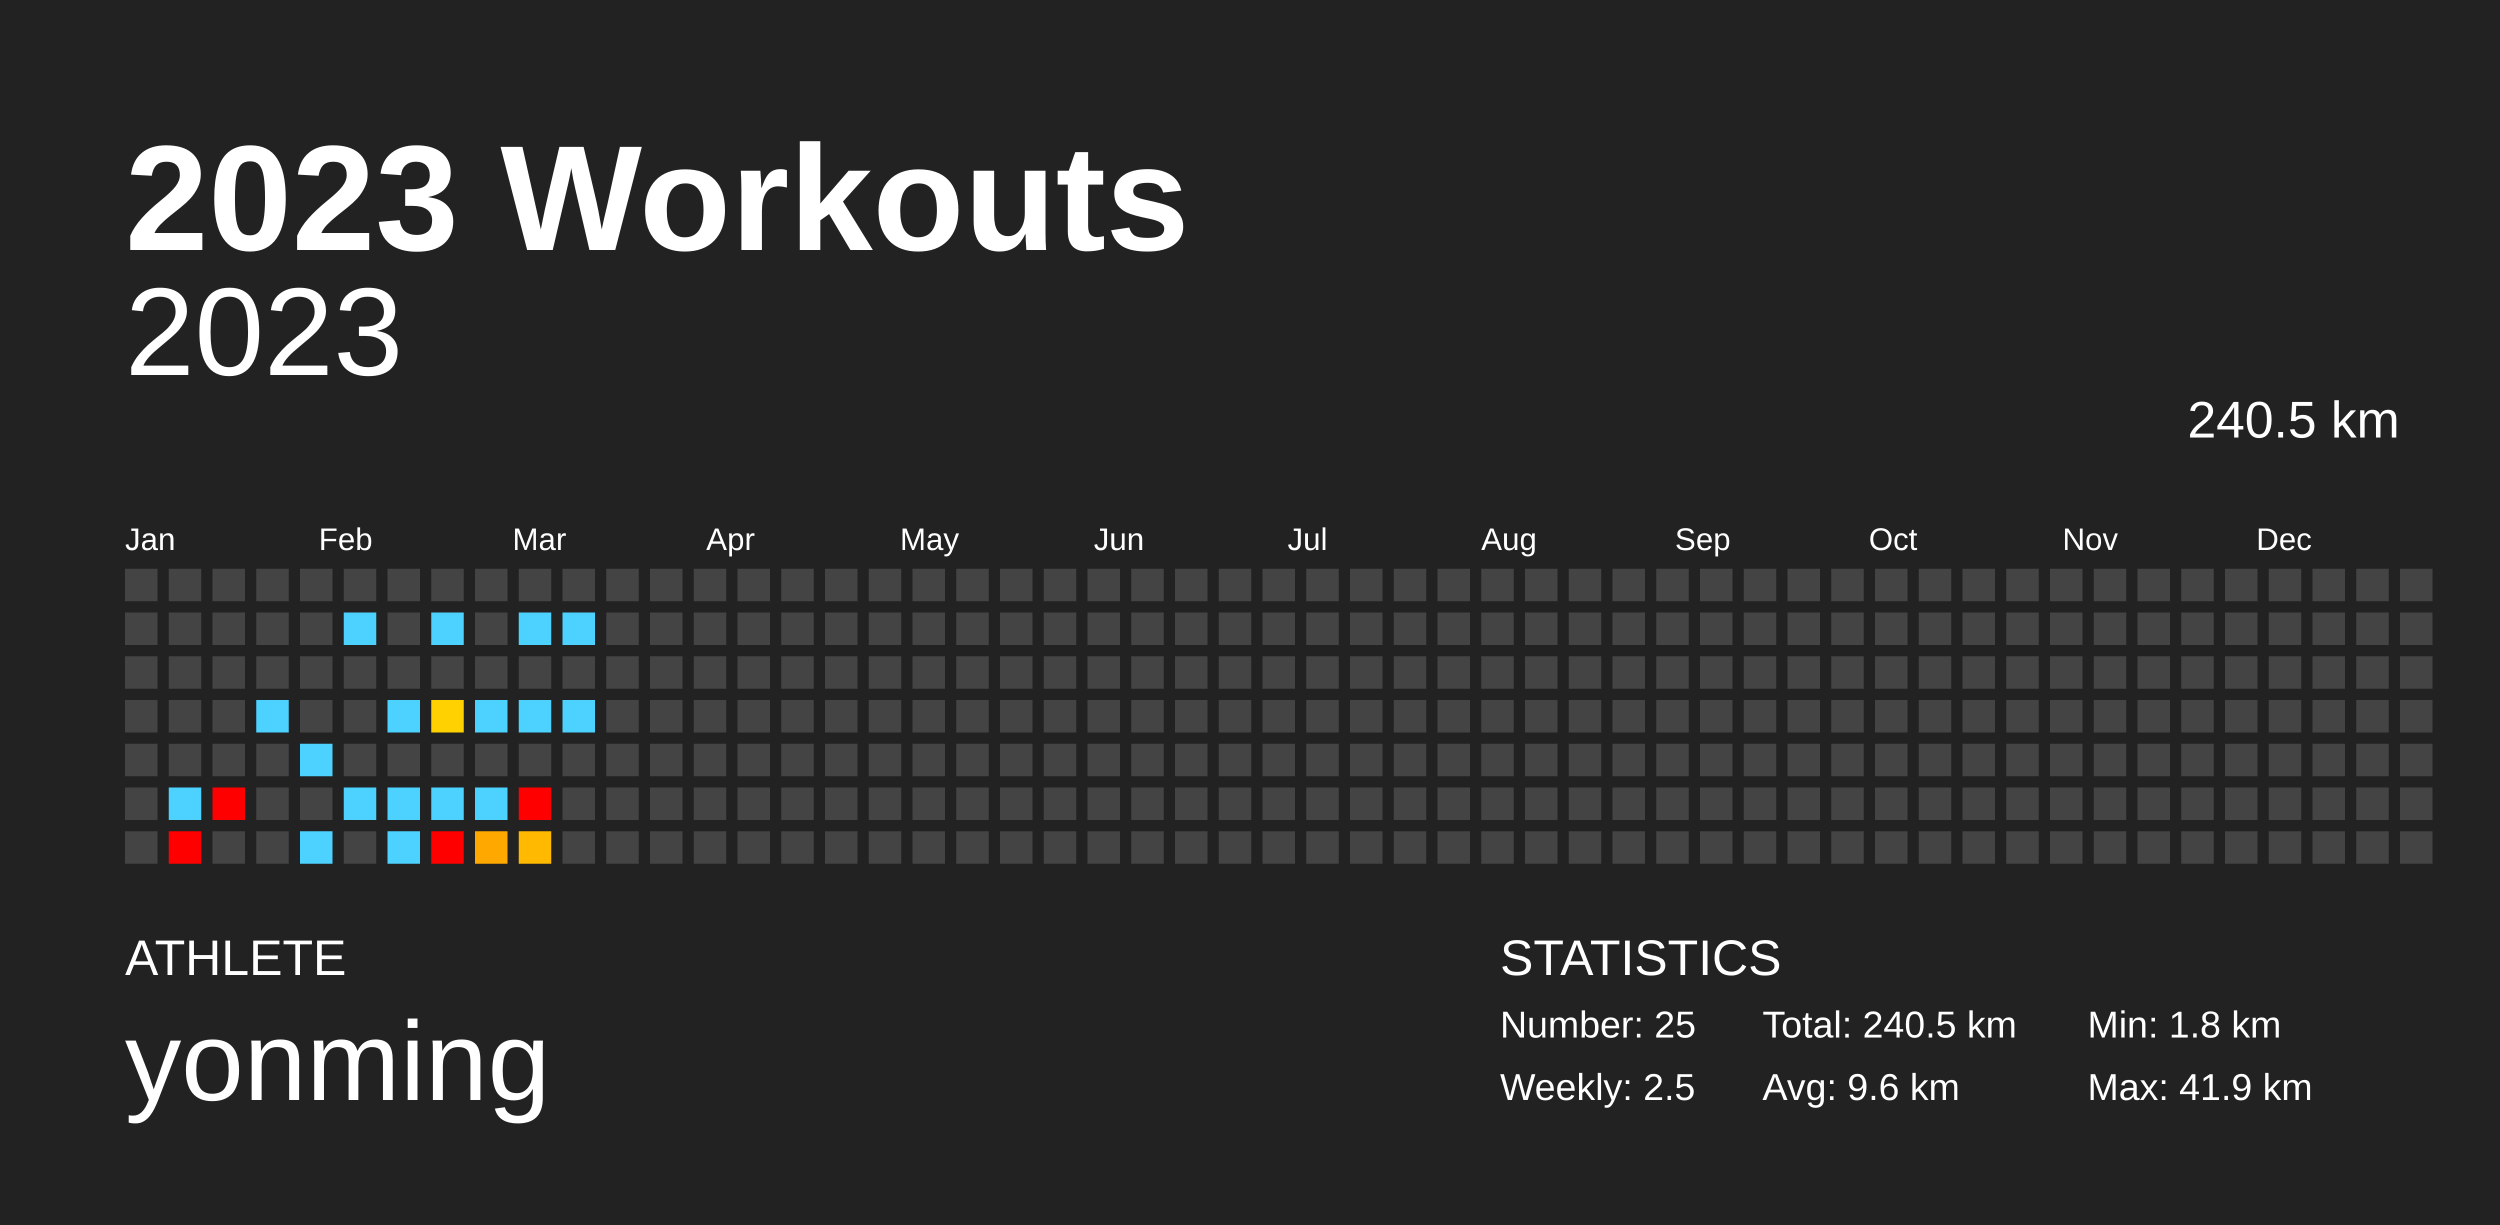
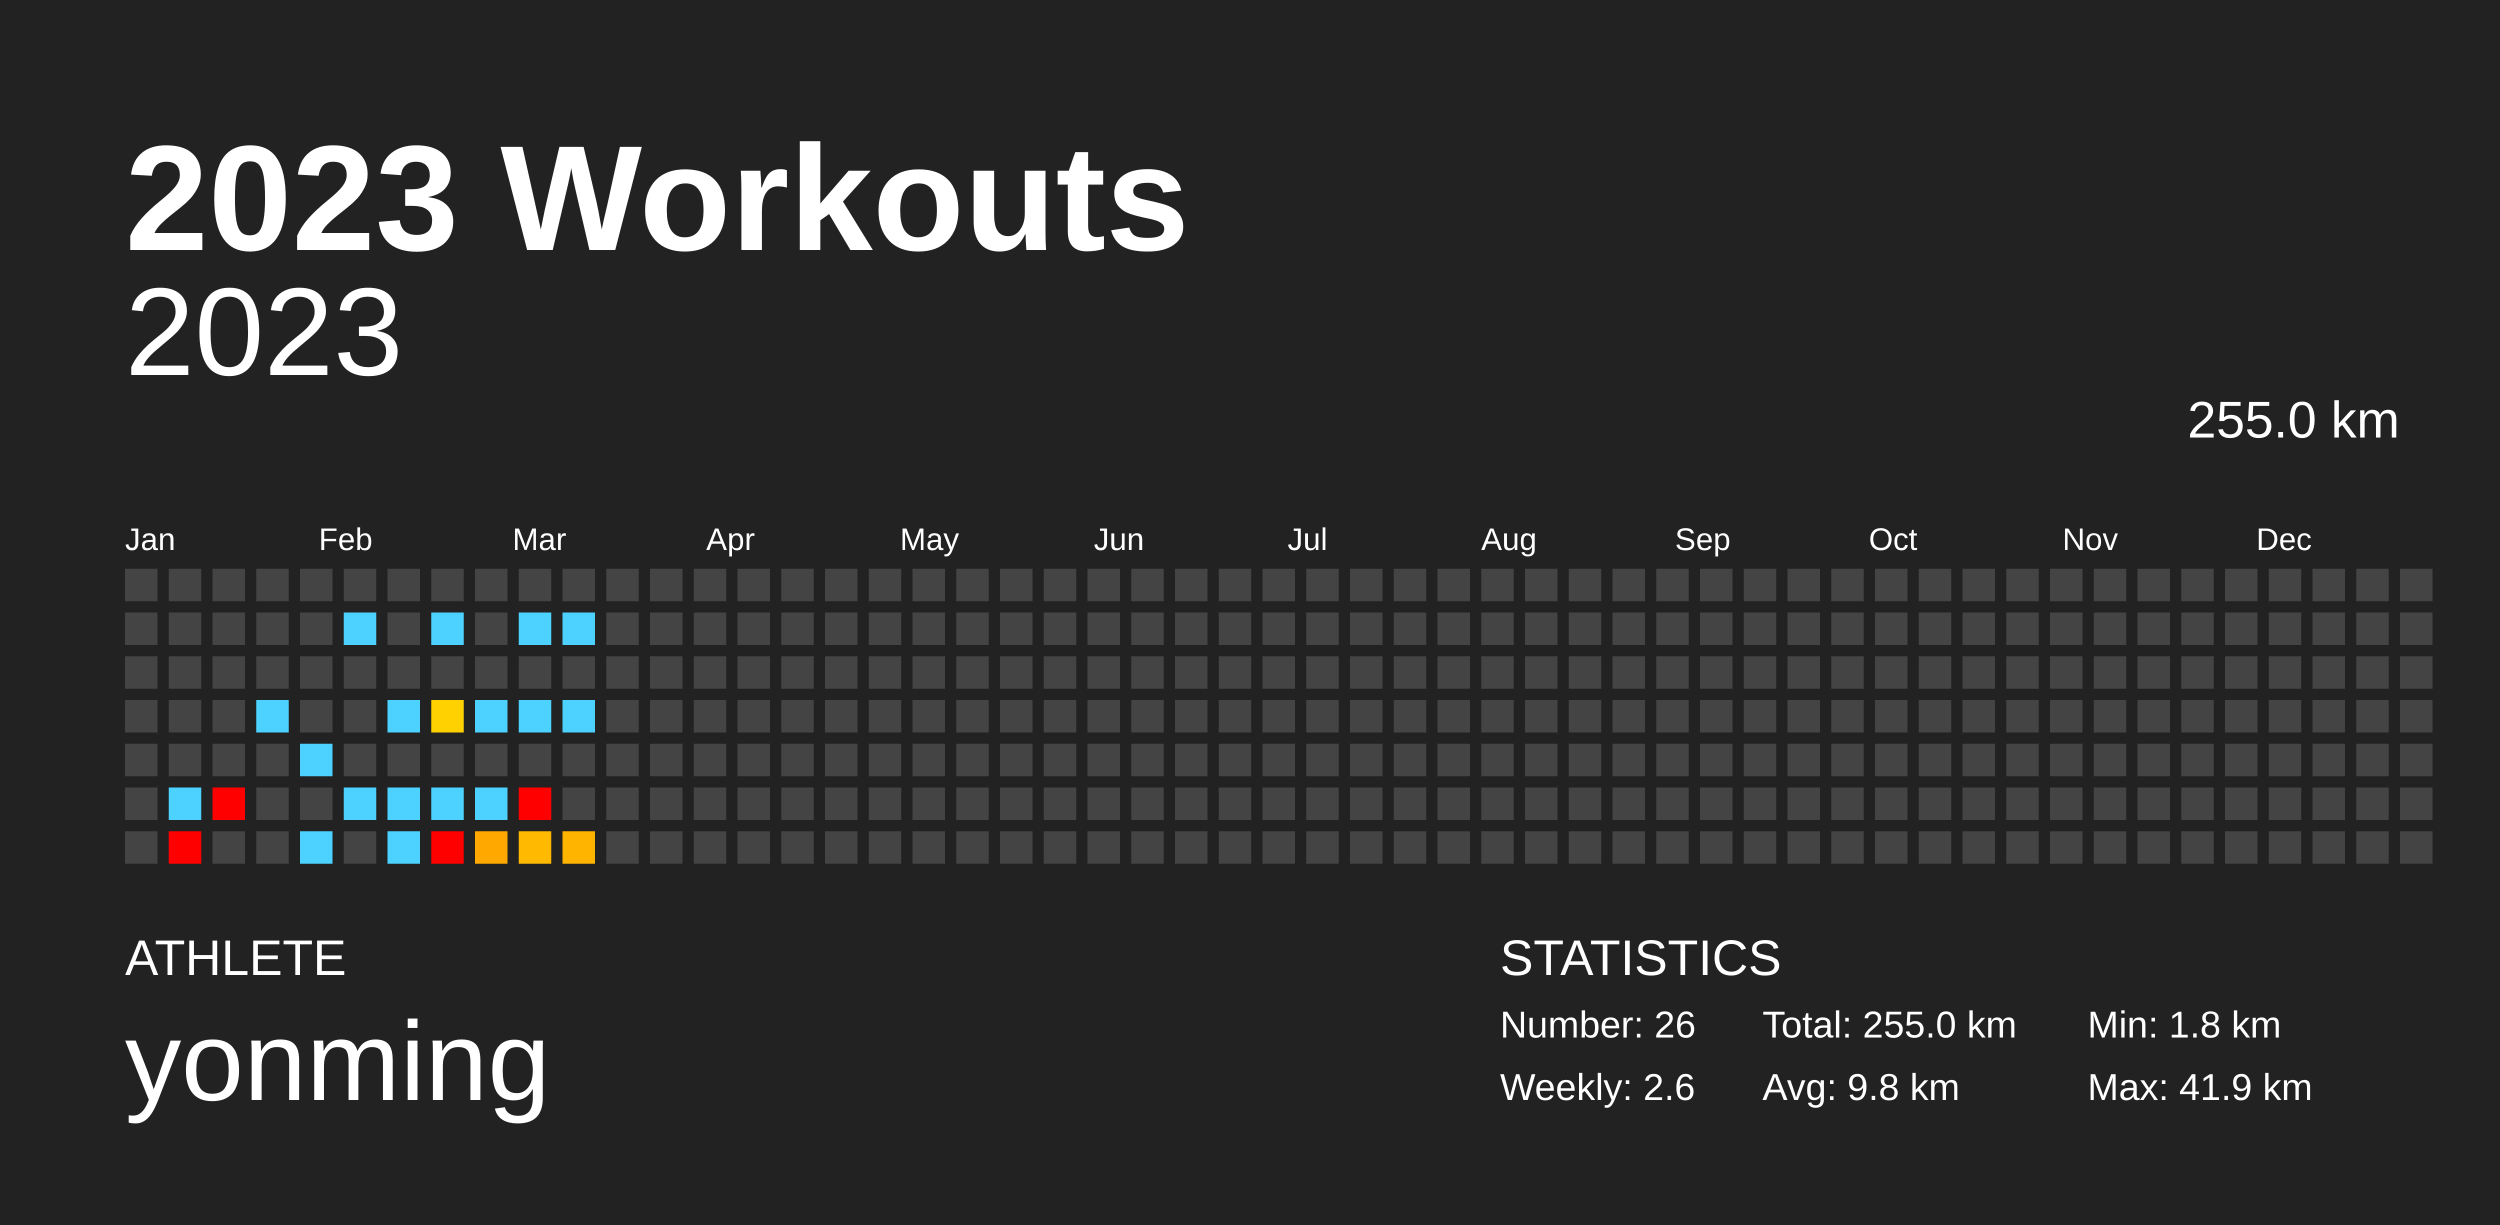
<svg xmlns="http://www.w3.org/2000/svg" baseProfile="full" height="98mm" version="1.1" viewBox="0,0,200,98" width="200mm">
  <defs />
  <rect fill="#222222" height="98" width="200" x="0" y="0" />
  <text fill="#FFFFFF" style="font-size:12px; font-family:Arial; font-weight:bold;" x="10" y="20">2023 Workouts</text>
  <text fill="#FFFFFF" style="font-size:4px; font-family:Arial" x="10" y="78">ATHLETE</text>
  <text fill="#FFFFFF" style="font-size:9px; font-family:Arial" x="10" y="88">yonming</text>
  <text fill="#FFFFFF" style="font-size:4px; font-family:Arial" x="120" y="78">STATISTICS</text>
-   <text fill="#FFFFFF" style="font-size:3px; font-family:Arial" x="120" y="83">Number: 25</text>
-   <text fill="#FFFFFF" style="font-size:3px; font-family:Arial" x="120" y="88">Weekly: 2.5</text>
-   <text fill="#FFFFFF" style="font-size:3px; font-family:Arial" x="141" y="83">Total: 240.5 km</text>
-   <text fill="#FFFFFF" style="font-size:3px; font-family:Arial" x="141" y="88">Avg: 9.6 km</text>
+   <text fill="#FFFFFF" style="font-size:3px; font-family:Arial" x="120" y="83">Number: 26</text>
+   <text fill="#FFFFFF" style="font-size:3px; font-family:Arial" x="120" y="88">Weekly: 2.6</text>
+   <text fill="#FFFFFF" style="font-size:3px; font-family:Arial" x="141" y="83">Total: 255.0 km</text>
+   <text fill="#FFFFFF" style="font-size:3px; font-family:Arial" x="141" y="88">Avg: 9.8 km</text>
  <text fill="#FFFFFF" style="font-size:3px; font-family:Arial" x="167" y="83">Min: 1.8 km</text>
  <text fill="#FFFFFF" style="font-size:3px; font-family:Arial" x="167" y="88">Max: 41.9 km</text>
  <text alignment-baseline="hanging" fill="#FFFFFF" style="font-size:10.0px; font-family:Arial;" x="10" y="30">2023</text>
-   <text alignment-baseline="hanging" fill="#FFFFFF" style="font-size:4.125px; font-family:Arial;" x="175" y="35">240.5 km</text>
+   <text alignment-baseline="hanging" fill="#FFFFFF" style="font-size:4.125px; font-family:Arial;" x="175" y="35">255.0 km</text>
  <text fill="#FFFFFF" style="font-size:2.5px; font-family:Arial" x="10.0" y="44">Jan</text>
  <text fill="#FFFFFF" style="font-size:2.5px; font-family:Arial" x="25.5" y="44">Feb</text>
  <text fill="#FFFFFF" style="font-size:2.5px; font-family:Arial" x="41.0" y="44">Mar</text>
  <text fill="#FFFFFF" style="font-size:2.5px; font-family:Arial" x="56.5" y="44">Apr</text>
  <text fill="#FFFFFF" style="font-size:2.5px; font-family:Arial" x="72.0" y="44">May</text>
  <text fill="#FFFFFF" style="font-size:2.5px; font-family:Arial" x="87.5" y="44">Jun</text>
  <text fill="#FFFFFF" style="font-size:2.5px; font-family:Arial" x="103.0" y="44">Jul</text>
  <text fill="#FFFFFF" style="font-size:2.5px; font-family:Arial" x="118.5" y="44">Aug</text>
  <text fill="#FFFFFF" style="font-size:2.5px; font-family:Arial" x="134.0" y="44">Sep</text>
  <text fill="#FFFFFF" style="font-size:2.5px; font-family:Arial" x="149.5" y="44">Oct</text>
  <text fill="#FFFFFF" style="font-size:2.5px; font-family:Arial" x="165.0" y="44">Nov</text>
  <text fill="#FFFFFF" style="font-size:2.5px; font-family:Arial" x="180.5" y="44">Dec</text>
  <rect fill="#444444" height="2.6" width="2.6" x="10.0" y="45.5" />
  <rect fill="#444444" height="2.6" width="2.6" x="10.0" y="49.0" />
  <rect fill="#444444" height="2.6" width="2.6" x="10.0" y="52.5" />
  <rect fill="#444444" height="2.6" width="2.6" x="10.0" y="56.0" />
  <rect fill="#444444" height="2.6" width="2.6" x="10.0" y="59.5" />
  <rect fill="#444444" height="2.6" width="2.6" x="10.0" y="63.0" />
  <rect fill="#444444" height="2.6" width="2.6" x="10.0" y="66.5" />
  <rect fill="#444444" height="2.6" width="2.6" x="13.5" y="45.5" />
  <rect fill="#444444" height="2.6" width="2.6" x="13.5" y="49.0" />
  <rect fill="#444444" height="2.6" width="2.6" x="13.5" y="52.5" />
  <rect fill="#444444" height="2.6" width="2.6" x="13.5" y="56.0" />
  <rect fill="#444444" height="2.6" width="2.6" x="13.5" y="59.5" />
  <rect fill="#4dd2ff" height="2.6" width="2.6" x="13.5" y="63.0" />
  <rect fill="red" height="2.6" width="2.6" x="13.5" y="66.5" />
  <rect fill="#444444" height="2.6" width="2.6" x="17.0" y="45.5" />
  <rect fill="#444444" height="2.6" width="2.6" x="17.0" y="49.0" />
  <rect fill="#444444" height="2.6" width="2.6" x="17.0" y="52.5" />
  <rect fill="#444444" height="2.6" width="2.6" x="17.0" y="56.0" />
  <rect fill="#444444" height="2.6" width="2.6" x="17.0" y="59.5" />
  <rect fill="red" height="2.6" width="2.6" x="17.0" y="63.0" />
  <rect fill="#444444" height="2.6" width="2.6" x="17.0" y="66.5" />
  <rect fill="#444444" height="2.6" width="2.6" x="20.5" y="45.5" />
  <rect fill="#444444" height="2.6" width="2.6" x="20.5" y="49.0" />
  <rect fill="#444444" height="2.6" width="2.6" x="20.5" y="52.5" />
  <rect fill="#4dd2ff" height="2.6" width="2.6" x="20.5" y="56.0" />
  <rect fill="#444444" height="2.6" width="2.6" x="20.5" y="59.5" />
  <rect fill="#444444" height="2.6" width="2.6" x="20.5" y="63.0" />
  <rect fill="#444444" height="2.6" width="2.6" x="20.5" y="66.5" />
  <rect fill="#444444" height="2.6" width="2.6" x="24.0" y="45.5" />
  <rect fill="#444444" height="2.6" width="2.6" x="24.0" y="49.0" />
  <rect fill="#444444" height="2.6" width="2.6" x="24.0" y="52.5" />
  <rect fill="#444444" height="2.6" width="2.6" x="24.0" y="56.0" />
  <rect fill="#4dd2ff" height="2.6" width="2.6" x="24.0" y="59.5" />
  <rect fill="#444444" height="2.6" width="2.6" x="24.0" y="63.0" />
  <rect fill="#4dd2ff" height="2.6" width="2.6" x="24.0" y="66.5" />
  <rect fill="#444444" height="2.6" width="2.6" x="27.5" y="45.5" />
  <rect fill="#4dd2ff" height="2.6" width="2.6" x="27.5" y="49.0" />
  <rect fill="#444444" height="2.6" width="2.6" x="27.5" y="52.5" />
  <rect fill="#444444" height="2.6" width="2.6" x="27.5" y="56.0" />
  <rect fill="#444444" height="2.6" width="2.6" x="27.5" y="59.5" />
  <rect fill="#4dd2ff" height="2.6" width="2.6" x="27.5" y="63.0" />
  <rect fill="#444444" height="2.6" width="2.6" x="27.5" y="66.5" />
  <rect fill="#444444" height="2.6" width="2.6" x="31.0" y="45.5" />
  <rect fill="#444444" height="2.6" width="2.6" x="31.0" y="49.0" />
  <rect fill="#444444" height="2.6" width="2.6" x="31.0" y="52.5" />
  <rect fill="#4dd2ff" height="2.6" width="2.6" x="31.0" y="56.0" />
  <rect fill="#444444" height="2.6" width="2.6" x="31.0" y="59.5" />
  <rect fill="#4dd2ff" height="2.6" width="2.6" x="31.0" y="63.0" />
  <rect fill="#4dd2ff" height="2.6" width="2.6" x="31.0" y="66.5" />
  <rect fill="#444444" height="2.6" width="2.6" x="34.5" y="45.5" />
  <rect fill="#4dd2ff" height="2.6" width="2.6" x="34.5" y="49.0" />
  <rect fill="#444444" height="2.6" width="2.6" x="34.5" y="52.5" />
  <rect fill="#ffd100" height="2.6" width="2.6" x="34.5" y="56.0" />
  <rect fill="#444444" height="2.6" width="2.6" x="34.5" y="59.5" />
  <rect fill="#4dd2ff" height="2.6" width="2.6" x="34.5" y="63.0" />
  <rect fill="red" height="2.6" width="2.6" x="34.5" y="66.5" />
  <rect fill="#444444" height="2.6" width="2.6" x="38.0" y="45.5" />
  <rect fill="#444444" height="2.6" width="2.6" x="38.0" y="49.0" />
  <rect fill="#444444" height="2.6" width="2.6" x="38.0" y="52.5" />
  <rect fill="#4dd2ff" height="2.6" width="2.6" x="38.0" y="56.0" />
  <rect fill="#444444" height="2.6" width="2.6" x="38.0" y="59.5" />
  <rect fill="#4dd2ff" height="2.6" width="2.6" x="38.0" y="63.0" />
  <rect fill="#ffa900" height="2.6" width="2.6" x="38.0" y="66.5" />
  <rect fill="#444444" height="2.6" width="2.6" x="41.5" y="45.5" />
  <rect fill="#4dd2ff" height="2.6" width="2.6" x="41.5" y="49.0" />
  <rect fill="#444444" height="2.6" width="2.6" x="41.5" y="52.5" />
  <rect fill="#4dd2ff" height="2.6" width="2.6" x="41.5" y="56.0" />
  <rect fill="#444444" height="2.6" width="2.6" x="41.5" y="59.5" />
  <rect fill="red" height="2.6" width="2.6" x="41.5" y="63.0" />
  <rect fill="#ffb900" height="2.6" width="2.6" x="41.5" y="66.5" />
  <rect fill="#444444" height="2.6" width="2.6" x="45.0" y="45.5" />
  <rect fill="#4dd2ff" height="2.6" width="2.6" x="45.0" y="49.0" />
  <rect fill="#444444" height="2.6" width="2.6" x="45.0" y="52.5" />
  <rect fill="#4dd2ff" height="2.6" width="2.6" x="45.0" y="56.0" />
  <rect fill="#444444" height="2.6" width="2.6" x="45.0" y="59.5" />
  <rect fill="#444444" height="2.6" width="2.6" x="45.0" y="63.0" />
-   <rect fill="#444444" height="2.6" width="2.6" x="45.0" y="66.5" />
+   <rect fill="#ffb400" height="2.6" width="2.6" x="45.0" y="66.5" />
  <rect fill="#444444" height="2.6" width="2.6" x="48.5" y="45.5" />
  <rect fill="#444444" height="2.6" width="2.6" x="48.5" y="49.0" />
  <rect fill="#444444" height="2.6" width="2.6" x="48.5" y="52.5" />
  <rect fill="#444444" height="2.6" width="2.6" x="48.5" y="56.0" />
  <rect fill="#444444" height="2.6" width="2.6" x="48.5" y="59.5" />
  <rect fill="#444444" height="2.6" width="2.6" x="48.5" y="63.0" />
  <rect fill="#444444" height="2.6" width="2.6" x="48.5" y="66.5" />
  <rect fill="#444444" height="2.6" width="2.6" x="52.0" y="45.5" />
  <rect fill="#444444" height="2.6" width="2.6" x="52.0" y="49.0" />
  <rect fill="#444444" height="2.6" width="2.6" x="52.0" y="52.5" />
  <rect fill="#444444" height="2.6" width="2.6" x="52.0" y="56.0" />
  <rect fill="#444444" height="2.6" width="2.6" x="52.0" y="59.5" />
  <rect fill="#444444" height="2.6" width="2.6" x="52.0" y="63.0" />
  <rect fill="#444444" height="2.6" width="2.6" x="52.0" y="66.5" />
  <rect fill="#444444" height="2.6" width="2.6" x="55.5" y="45.5" />
  <rect fill="#444444" height="2.6" width="2.6" x="55.5" y="49.0" />
  <rect fill="#444444" height="2.6" width="2.6" x="55.5" y="52.5" />
  <rect fill="#444444" height="2.6" width="2.6" x="55.5" y="56.0" />
  <rect fill="#444444" height="2.6" width="2.6" x="55.5" y="59.5" />
  <rect fill="#444444" height="2.6" width="2.6" x="55.5" y="63.0" />
  <rect fill="#444444" height="2.6" width="2.6" x="55.5" y="66.5" />
  <rect fill="#444444" height="2.6" width="2.6" x="59.0" y="45.5" />
  <rect fill="#444444" height="2.6" width="2.6" x="59.0" y="49.0" />
  <rect fill="#444444" height="2.6" width="2.6" x="59.0" y="52.5" />
  <rect fill="#444444" height="2.6" width="2.6" x="59.0" y="56.0" />
  <rect fill="#444444" height="2.6" width="2.6" x="59.0" y="59.5" />
  <rect fill="#444444" height="2.6" width="2.6" x="59.0" y="63.0" />
  <rect fill="#444444" height="2.6" width="2.6" x="59.0" y="66.5" />
  <rect fill="#444444" height="2.6" width="2.6" x="62.5" y="45.5" />
  <rect fill="#444444" height="2.6" width="2.6" x="62.5" y="49.0" />
  <rect fill="#444444" height="2.6" width="2.6" x="62.5" y="52.5" />
  <rect fill="#444444" height="2.6" width="2.6" x="62.5" y="56.0" />
  <rect fill="#444444" height="2.6" width="2.6" x="62.5" y="59.5" />
  <rect fill="#444444" height="2.6" width="2.6" x="62.5" y="63.0" />
  <rect fill="#444444" height="2.6" width="2.6" x="62.5" y="66.5" />
  <rect fill="#444444" height="2.6" width="2.6" x="66.0" y="45.5" />
  <rect fill="#444444" height="2.6" width="2.6" x="66.0" y="49.0" />
  <rect fill="#444444" height="2.6" width="2.6" x="66.0" y="52.5" />
  <rect fill="#444444" height="2.6" width="2.6" x="66.0" y="56.0" />
  <rect fill="#444444" height="2.6" width="2.6" x="66.0" y="59.5" />
  <rect fill="#444444" height="2.6" width="2.6" x="66.0" y="63.0" />
  <rect fill="#444444" height="2.6" width="2.6" x="66.0" y="66.5" />
  <rect fill="#444444" height="2.6" width="2.6" x="69.5" y="45.5" />
  <rect fill="#444444" height="2.6" width="2.6" x="69.5" y="49.0" />
  <rect fill="#444444" height="2.6" width="2.6" x="69.5" y="52.5" />
  <rect fill="#444444" height="2.6" width="2.6" x="69.5" y="56.0" />
  <rect fill="#444444" height="2.6" width="2.6" x="69.5" y="59.5" />
  <rect fill="#444444" height="2.6" width="2.6" x="69.5" y="63.0" />
  <rect fill="#444444" height="2.6" width="2.6" x="69.5" y="66.5" />
  <rect fill="#444444" height="2.6" width="2.6" x="73.0" y="45.5" />
  <rect fill="#444444" height="2.6" width="2.6" x="73.0" y="49.0" />
  <rect fill="#444444" height="2.6" width="2.6" x="73.0" y="52.5" />
  <rect fill="#444444" height="2.6" width="2.6" x="73.0" y="56.0" />
  <rect fill="#444444" height="2.6" width="2.6" x="73.0" y="59.5" />
  <rect fill="#444444" height="2.6" width="2.6" x="73.0" y="63.0" />
  <rect fill="#444444" height="2.6" width="2.6" x="73.0" y="66.5" />
  <rect fill="#444444" height="2.6" width="2.6" x="76.5" y="45.5" />
  <rect fill="#444444" height="2.6" width="2.6" x="76.5" y="49.0" />
  <rect fill="#444444" height="2.6" width="2.6" x="76.5" y="52.5" />
  <rect fill="#444444" height="2.6" width="2.6" x="76.5" y="56.0" />
  <rect fill="#444444" height="2.6" width="2.6" x="76.5" y="59.5" />
  <rect fill="#444444" height="2.6" width="2.6" x="76.5" y="63.0" />
  <rect fill="#444444" height="2.6" width="2.6" x="76.5" y="66.5" />
  <rect fill="#444444" height="2.6" width="2.6" x="80.0" y="45.5" />
  <rect fill="#444444" height="2.6" width="2.6" x="80.0" y="49.0" />
  <rect fill="#444444" height="2.6" width="2.6" x="80.0" y="52.5" />
  <rect fill="#444444" height="2.6" width="2.6" x="80.0" y="56.0" />
  <rect fill="#444444" height="2.6" width="2.6" x="80.0" y="59.5" />
  <rect fill="#444444" height="2.6" width="2.6" x="80.0" y="63.0" />
  <rect fill="#444444" height="2.6" width="2.6" x="80.0" y="66.5" />
  <rect fill="#444444" height="2.6" width="2.6" x="83.5" y="45.5" />
  <rect fill="#444444" height="2.6" width="2.6" x="83.5" y="49.0" />
  <rect fill="#444444" height="2.6" width="2.6" x="83.5" y="52.5" />
  <rect fill="#444444" height="2.6" width="2.6" x="83.5" y="56.0" />
  <rect fill="#444444" height="2.6" width="2.6" x="83.5" y="59.5" />
  <rect fill="#444444" height="2.6" width="2.6" x="83.5" y="63.0" />
  <rect fill="#444444" height="2.6" width="2.6" x="83.5" y="66.5" />
  <rect fill="#444444" height="2.6" width="2.6" x="87.0" y="45.5" />
  <rect fill="#444444" height="2.6" width="2.6" x="87.0" y="49.0" />
  <rect fill="#444444" height="2.6" width="2.6" x="87.0" y="52.5" />
  <rect fill="#444444" height="2.6" width="2.6" x="87.0" y="56.0" />
  <rect fill="#444444" height="2.6" width="2.6" x="87.0" y="59.5" />
  <rect fill="#444444" height="2.6" width="2.6" x="87.0" y="63.0" />
  <rect fill="#444444" height="2.6" width="2.6" x="87.0" y="66.5" />
  <rect fill="#444444" height="2.6" width="2.6" x="90.5" y="45.5" />
  <rect fill="#444444" height="2.6" width="2.6" x="90.5" y="49.0" />
  <rect fill="#444444" height="2.6" width="2.6" x="90.5" y="52.5" />
  <rect fill="#444444" height="2.6" width="2.6" x="90.5" y="56.0" />
  <rect fill="#444444" height="2.6" width="2.6" x="90.5" y="59.5" />
  <rect fill="#444444" height="2.6" width="2.6" x="90.5" y="63.0" />
  <rect fill="#444444" height="2.6" width="2.6" x="90.5" y="66.5" />
  <rect fill="#444444" height="2.6" width="2.6" x="94.0" y="45.5" />
  <rect fill="#444444" height="2.6" width="2.6" x="94.0" y="49.0" />
  <rect fill="#444444" height="2.6" width="2.6" x="94.0" y="52.5" />
  <rect fill="#444444" height="2.6" width="2.6" x="94.0" y="56.0" />
  <rect fill="#444444" height="2.6" width="2.6" x="94.0" y="59.5" />
  <rect fill="#444444" height="2.6" width="2.6" x="94.0" y="63.0" />
  <rect fill="#444444" height="2.6" width="2.6" x="94.0" y="66.5" />
  <rect fill="#444444" height="2.6" width="2.6" x="97.5" y="45.5" />
  <rect fill="#444444" height="2.6" width="2.6" x="97.5" y="49.0" />
  <rect fill="#444444" height="2.6" width="2.6" x="97.5" y="52.5" />
  <rect fill="#444444" height="2.6" width="2.6" x="97.5" y="56.0" />
  <rect fill="#444444" height="2.6" width="2.6" x="97.5" y="59.5" />
  <rect fill="#444444" height="2.6" width="2.6" x="97.5" y="63.0" />
  <rect fill="#444444" height="2.6" width="2.6" x="97.5" y="66.5" />
  <rect fill="#444444" height="2.6" width="2.6" x="101.0" y="45.5" />
  <rect fill="#444444" height="2.6" width="2.6" x="101.0" y="49.0" />
  <rect fill="#444444" height="2.6" width="2.6" x="101.0" y="52.5" />
  <rect fill="#444444" height="2.6" width="2.6" x="101.0" y="56.0" />
  <rect fill="#444444" height="2.6" width="2.6" x="101.0" y="59.5" />
  <rect fill="#444444" height="2.6" width="2.6" x="101.0" y="63.0" />
  <rect fill="#444444" height="2.6" width="2.6" x="101.0" y="66.5" />
  <rect fill="#444444" height="2.6" width="2.6" x="104.5" y="45.5" />
  <rect fill="#444444" height="2.6" width="2.6" x="104.5" y="49.0" />
  <rect fill="#444444" height="2.6" width="2.6" x="104.5" y="52.5" />
  <rect fill="#444444" height="2.6" width="2.6" x="104.5" y="56.0" />
  <rect fill="#444444" height="2.6" width="2.6" x="104.5" y="59.5" />
  <rect fill="#444444" height="2.6" width="2.6" x="104.5" y="63.0" />
  <rect fill="#444444" height="2.6" width="2.6" x="104.5" y="66.5" />
  <rect fill="#444444" height="2.6" width="2.6" x="108.0" y="45.5" />
  <rect fill="#444444" height="2.6" width="2.6" x="108.0" y="49.0" />
  <rect fill="#444444" height="2.6" width="2.6" x="108.0" y="52.5" />
  <rect fill="#444444" height="2.6" width="2.6" x="108.0" y="56.0" />
  <rect fill="#444444" height="2.6" width="2.6" x="108.0" y="59.5" />
  <rect fill="#444444" height="2.6" width="2.6" x="108.0" y="63.0" />
  <rect fill="#444444" height="2.6" width="2.6" x="108.0" y="66.5" />
  <rect fill="#444444" height="2.6" width="2.6" x="111.5" y="45.5" />
  <rect fill="#444444" height="2.6" width="2.6" x="111.5" y="49.0" />
  <rect fill="#444444" height="2.6" width="2.6" x="111.5" y="52.5" />
  <rect fill="#444444" height="2.6" width="2.6" x="111.5" y="56.0" />
  <rect fill="#444444" height="2.6" width="2.6" x="111.5" y="59.5" />
  <rect fill="#444444" height="2.6" width="2.6" x="111.5" y="63.0" />
  <rect fill="#444444" height="2.6" width="2.6" x="111.5" y="66.5" />
  <rect fill="#444444" height="2.6" width="2.6" x="115.0" y="45.5" />
  <rect fill="#444444" height="2.6" width="2.6" x="115.0" y="49.0" />
  <rect fill="#444444" height="2.6" width="2.6" x="115.0" y="52.5" />
  <rect fill="#444444" height="2.6" width="2.6" x="115.0" y="56.0" />
  <rect fill="#444444" height="2.6" width="2.6" x="115.0" y="59.5" />
  <rect fill="#444444" height="2.6" width="2.6" x="115.0" y="63.0" />
  <rect fill="#444444" height="2.6" width="2.6" x="115.0" y="66.5" />
  <rect fill="#444444" height="2.6" width="2.6" x="118.5" y="45.5" />
  <rect fill="#444444" height="2.6" width="2.6" x="118.5" y="49.0" />
  <rect fill="#444444" height="2.6" width="2.6" x="118.5" y="52.5" />
  <rect fill="#444444" height="2.6" width="2.6" x="118.5" y="56.0" />
  <rect fill="#444444" height="2.6" width="2.6" x="118.5" y="59.5" />
  <rect fill="#444444" height="2.6" width="2.6" x="118.5" y="63.0" />
  <rect fill="#444444" height="2.6" width="2.6" x="118.5" y="66.5" />
  <rect fill="#444444" height="2.6" width="2.6" x="122.0" y="45.5" />
  <rect fill="#444444" height="2.6" width="2.6" x="122.0" y="49.0" />
  <rect fill="#444444" height="2.6" width="2.6" x="122.0" y="52.5" />
  <rect fill="#444444" height="2.6" width="2.6" x="122.0" y="56.0" />
  <rect fill="#444444" height="2.6" width="2.6" x="122.0" y="59.5" />
  <rect fill="#444444" height="2.6" width="2.6" x="122.0" y="63.0" />
  <rect fill="#444444" height="2.6" width="2.6" x="122.0" y="66.5" />
  <rect fill="#444444" height="2.6" width="2.6" x="125.5" y="45.5" />
  <rect fill="#444444" height="2.6" width="2.6" x="125.5" y="49.0" />
  <rect fill="#444444" height="2.6" width="2.6" x="125.5" y="52.5" />
  <rect fill="#444444" height="2.6" width="2.6" x="125.5" y="56.0" />
  <rect fill="#444444" height="2.6" width="2.6" x="125.5" y="59.5" />
  <rect fill="#444444" height="2.6" width="2.6" x="125.5" y="63.0" />
  <rect fill="#444444" height="2.6" width="2.6" x="125.5" y="66.5" />
  <rect fill="#444444" height="2.6" width="2.6" x="129.0" y="45.5" />
  <rect fill="#444444" height="2.6" width="2.6" x="129.0" y="49.0" />
  <rect fill="#444444" height="2.6" width="2.6" x="129.0" y="52.5" />
  <rect fill="#444444" height="2.6" width="2.6" x="129.0" y="56.0" />
  <rect fill="#444444" height="2.6" width="2.6" x="129.0" y="59.5" />
  <rect fill="#444444" height="2.6" width="2.6" x="129.0" y="63.0" />
  <rect fill="#444444" height="2.6" width="2.6" x="129.0" y="66.5" />
  <rect fill="#444444" height="2.6" width="2.6" x="132.5" y="45.5" />
  <rect fill="#444444" height="2.6" width="2.6" x="132.5" y="49.0" />
  <rect fill="#444444" height="2.6" width="2.6" x="132.5" y="52.5" />
  <rect fill="#444444" height="2.6" width="2.6" x="132.5" y="56.0" />
  <rect fill="#444444" height="2.6" width="2.6" x="132.5" y="59.5" />
  <rect fill="#444444" height="2.6" width="2.6" x="132.5" y="63.0" />
  <rect fill="#444444" height="2.6" width="2.6" x="132.5" y="66.5" />
  <rect fill="#444444" height="2.6" width="2.6" x="136.0" y="45.5" />
  <rect fill="#444444" height="2.6" width="2.6" x="136.0" y="49.0" />
  <rect fill="#444444" height="2.6" width="2.6" x="136.0" y="52.5" />
  <rect fill="#444444" height="2.6" width="2.6" x="136.0" y="56.0" />
  <rect fill="#444444" height="2.6" width="2.6" x="136.0" y="59.5" />
  <rect fill="#444444" height="2.6" width="2.6" x="136.0" y="63.0" />
  <rect fill="#444444" height="2.6" width="2.6" x="136.0" y="66.5" />
  <rect fill="#444444" height="2.6" width="2.6" x="139.5" y="45.5" />
  <rect fill="#444444" height="2.6" width="2.6" x="139.5" y="49.0" />
  <rect fill="#444444" height="2.6" width="2.6" x="139.5" y="52.5" />
  <rect fill="#444444" height="2.6" width="2.6" x="139.5" y="56.0" />
  <rect fill="#444444" height="2.6" width="2.6" x="139.5" y="59.5" />
  <rect fill="#444444" height="2.6" width="2.6" x="139.5" y="63.0" />
  <rect fill="#444444" height="2.6" width="2.6" x="139.5" y="66.5" />
  <rect fill="#444444" height="2.6" width="2.6" x="143.0" y="45.5" />
  <rect fill="#444444" height="2.6" width="2.6" x="143.0" y="49.0" />
  <rect fill="#444444" height="2.6" width="2.6" x="143.0" y="52.5" />
  <rect fill="#444444" height="2.6" width="2.6" x="143.0" y="56.0" />
  <rect fill="#444444" height="2.6" width="2.6" x="143.0" y="59.5" />
  <rect fill="#444444" height="2.6" width="2.6" x="143.0" y="63.0" />
  <rect fill="#444444" height="2.6" width="2.6" x="143.0" y="66.5" />
  <rect fill="#444444" height="2.6" width="2.6" x="146.5" y="45.5" />
  <rect fill="#444444" height="2.6" width="2.6" x="146.5" y="49.0" />
  <rect fill="#444444" height="2.6" width="2.6" x="146.5" y="52.5" />
  <rect fill="#444444" height="2.6" width="2.6" x="146.5" y="56.0" />
  <rect fill="#444444" height="2.6" width="2.6" x="146.5" y="59.5" />
  <rect fill="#444444" height="2.6" width="2.6" x="146.5" y="63.0" />
  <rect fill="#444444" height="2.6" width="2.6" x="146.5" y="66.5" />
  <rect fill="#444444" height="2.6" width="2.6" x="150.0" y="45.5" />
  <rect fill="#444444" height="2.6" width="2.6" x="150.0" y="49.0" />
  <rect fill="#444444" height="2.6" width="2.6" x="150.0" y="52.5" />
  <rect fill="#444444" height="2.6" width="2.6" x="150.0" y="56.0" />
  <rect fill="#444444" height="2.6" width="2.6" x="150.0" y="59.5" />
  <rect fill="#444444" height="2.6" width="2.6" x="150.0" y="63.0" />
  <rect fill="#444444" height="2.6" width="2.6" x="150.0" y="66.5" />
  <rect fill="#444444" height="2.6" width="2.6" x="153.5" y="45.5" />
  <rect fill="#444444" height="2.6" width="2.6" x="153.5" y="49.0" />
  <rect fill="#444444" height="2.6" width="2.6" x="153.5" y="52.5" />
  <rect fill="#444444" height="2.6" width="2.6" x="153.5" y="56.0" />
  <rect fill="#444444" height="2.6" width="2.6" x="153.5" y="59.5" />
  <rect fill="#444444" height="2.6" width="2.6" x="153.5" y="63.0" />
  <rect fill="#444444" height="2.6" width="2.6" x="153.5" y="66.5" />
  <rect fill="#444444" height="2.6" width="2.6" x="157.0" y="45.5" />
  <rect fill="#444444" height="2.6" width="2.6" x="157.0" y="49.0" />
  <rect fill="#444444" height="2.6" width="2.6" x="157.0" y="52.5" />
  <rect fill="#444444" height="2.6" width="2.6" x="157.0" y="56.0" />
  <rect fill="#444444" height="2.6" width="2.6" x="157.0" y="59.5" />
  <rect fill="#444444" height="2.6" width="2.6" x="157.0" y="63.0" />
  <rect fill="#444444" height="2.6" width="2.6" x="157.0" y="66.5" />
  <rect fill="#444444" height="2.6" width="2.6" x="160.5" y="45.5" />
  <rect fill="#444444" height="2.6" width="2.6" x="160.5" y="49.0" />
  <rect fill="#444444" height="2.6" width="2.6" x="160.5" y="52.5" />
  <rect fill="#444444" height="2.6" width="2.6" x="160.5" y="56.0" />
  <rect fill="#444444" height="2.6" width="2.6" x="160.5" y="59.5" />
  <rect fill="#444444" height="2.6" width="2.6" x="160.5" y="63.0" />
  <rect fill="#444444" height="2.6" width="2.6" x="160.5" y="66.5" />
  <rect fill="#444444" height="2.6" width="2.6" x="164.0" y="45.5" />
  <rect fill="#444444" height="2.6" width="2.6" x="164.0" y="49.0" />
  <rect fill="#444444" height="2.6" width="2.6" x="164.0" y="52.5" />
  <rect fill="#444444" height="2.6" width="2.6" x="164.0" y="56.0" />
  <rect fill="#444444" height="2.6" width="2.6" x="164.0" y="59.5" />
  <rect fill="#444444" height="2.6" width="2.6" x="164.0" y="63.0" />
  <rect fill="#444444" height="2.6" width="2.6" x="164.0" y="66.5" />
  <rect fill="#444444" height="2.6" width="2.6" x="167.5" y="45.5" />
  <rect fill="#444444" height="2.6" width="2.6" x="167.5" y="49.0" />
  <rect fill="#444444" height="2.6" width="2.6" x="167.5" y="52.5" />
  <rect fill="#444444" height="2.6" width="2.6" x="167.5" y="56.0" />
  <rect fill="#444444" height="2.6" width="2.6" x="167.5" y="59.5" />
  <rect fill="#444444" height="2.6" width="2.6" x="167.5" y="63.0" />
  <rect fill="#444444" height="2.6" width="2.6" x="167.5" y="66.5" />
  <rect fill="#444444" height="2.6" width="2.6" x="171.0" y="45.5" />
  <rect fill="#444444" height="2.6" width="2.6" x="171.0" y="49.0" />
  <rect fill="#444444" height="2.6" width="2.6" x="171.0" y="52.5" />
  <rect fill="#444444" height="2.6" width="2.6" x="171.0" y="56.0" />
  <rect fill="#444444" height="2.6" width="2.6" x="171.0" y="59.5" />
  <rect fill="#444444" height="2.6" width="2.6" x="171.0" y="63.0" />
  <rect fill="#444444" height="2.6" width="2.6" x="171.0" y="66.5" />
  <rect fill="#444444" height="2.6" width="2.6" x="174.5" y="45.5" />
  <rect fill="#444444" height="2.6" width="2.6" x="174.5" y="49.0" />
  <rect fill="#444444" height="2.6" width="2.6" x="174.5" y="52.5" />
  <rect fill="#444444" height="2.6" width="2.6" x="174.5" y="56.0" />
  <rect fill="#444444" height="2.6" width="2.6" x="174.5" y="59.5" />
  <rect fill="#444444" height="2.6" width="2.6" x="174.5" y="63.0" />
  <rect fill="#444444" height="2.6" width="2.6" x="174.5" y="66.5" />
  <rect fill="#444444" height="2.6" width="2.6" x="178.0" y="45.5" />
  <rect fill="#444444" height="2.6" width="2.6" x="178.0" y="49.0" />
  <rect fill="#444444" height="2.6" width="2.6" x="178.0" y="52.5" />
  <rect fill="#444444" height="2.6" width="2.6" x="178.0" y="56.0" />
  <rect fill="#444444" height="2.6" width="2.6" x="178.0" y="59.5" />
  <rect fill="#444444" height="2.6" width="2.6" x="178.0" y="63.0" />
  <rect fill="#444444" height="2.6" width="2.6" x="178.0" y="66.5" />
  <rect fill="#444444" height="2.6" width="2.6" x="181.5" y="45.5" />
  <rect fill="#444444" height="2.6" width="2.6" x="181.5" y="49.0" />
  <rect fill="#444444" height="2.6" width="2.6" x="181.5" y="52.5" />
  <rect fill="#444444" height="2.6" width="2.6" x="181.5" y="56.0" />
  <rect fill="#444444" height="2.6" width="2.6" x="181.5" y="59.5" />
  <rect fill="#444444" height="2.6" width="2.6" x="181.5" y="63.0" />
  <rect fill="#444444" height="2.6" width="2.6" x="181.5" y="66.5" />
  <rect fill="#444444" height="2.6" width="2.6" x="185.0" y="45.5" />
  <rect fill="#444444" height="2.6" width="2.6" x="185.0" y="49.0" />
  <rect fill="#444444" height="2.6" width="2.6" x="185.0" y="52.5" />
  <rect fill="#444444" height="2.6" width="2.6" x="185.0" y="56.0" />
  <rect fill="#444444" height="2.6" width="2.6" x="185.0" y="59.5" />
  <rect fill="#444444" height="2.6" width="2.6" x="185.0" y="63.0" />
  <rect fill="#444444" height="2.6" width="2.6" x="185.0" y="66.5" />
  <rect fill="#444444" height="2.6" width="2.6" x="188.5" y="45.5" />
  <rect fill="#444444" height="2.6" width="2.6" x="188.5" y="49.0" />
  <rect fill="#444444" height="2.6" width="2.6" x="188.5" y="52.5" />
  <rect fill="#444444" height="2.6" width="2.6" x="188.5" y="56.0" />
  <rect fill="#444444" height="2.6" width="2.6" x="188.5" y="59.5" />
  <rect fill="#444444" height="2.6" width="2.6" x="188.5" y="63.0" />
  <rect fill="#444444" height="2.6" width="2.6" x="188.5" y="66.5" />
  <rect fill="#444444" height="2.6" width="2.6" x="192.0" y="45.5" />
  <rect fill="#444444" height="2.6" width="2.6" x="192.0" y="49.0" />
  <rect fill="#444444" height="2.6" width="2.6" x="192.0" y="52.5" />
  <rect fill="#444444" height="2.6" width="2.6" x="192.0" y="56.0" />
  <rect fill="#444444" height="2.6" width="2.6" x="192.0" y="59.5" />
  <rect fill="#444444" height="2.6" width="2.6" x="192.0" y="63.0" />
  <rect fill="#444444" height="2.6" width="2.6" x="192.0" y="66.5" />
</svg>
